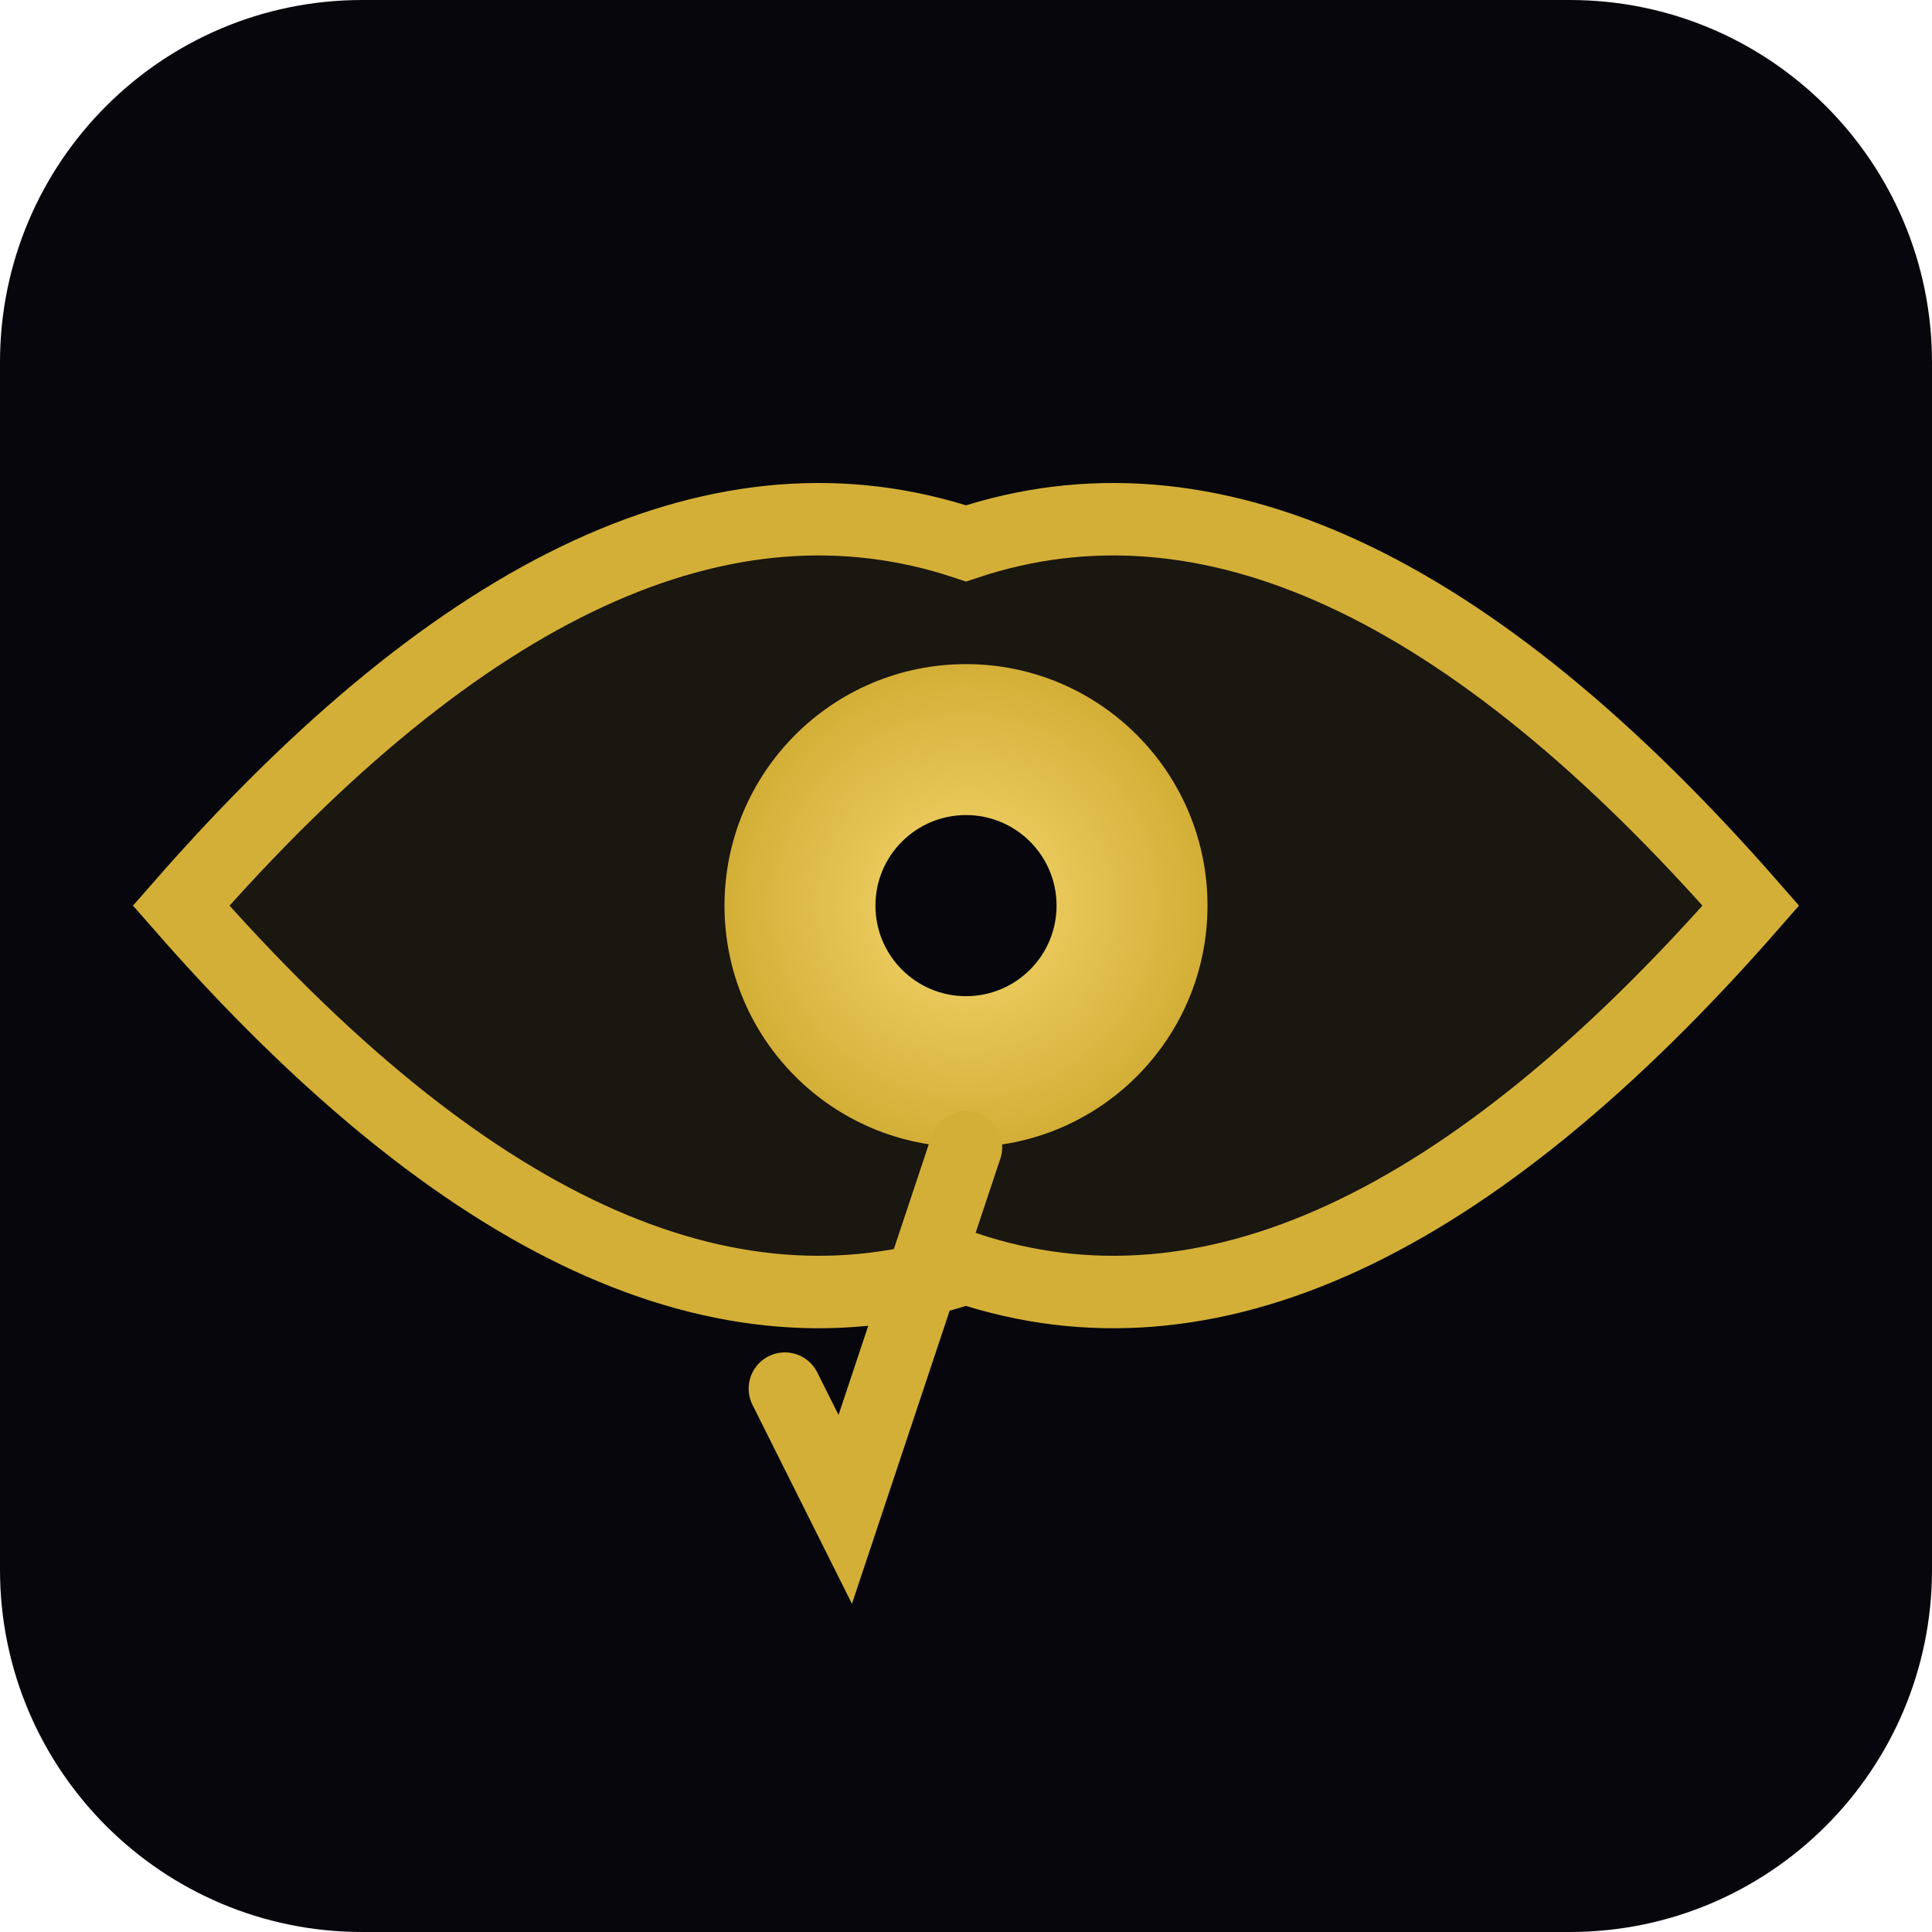
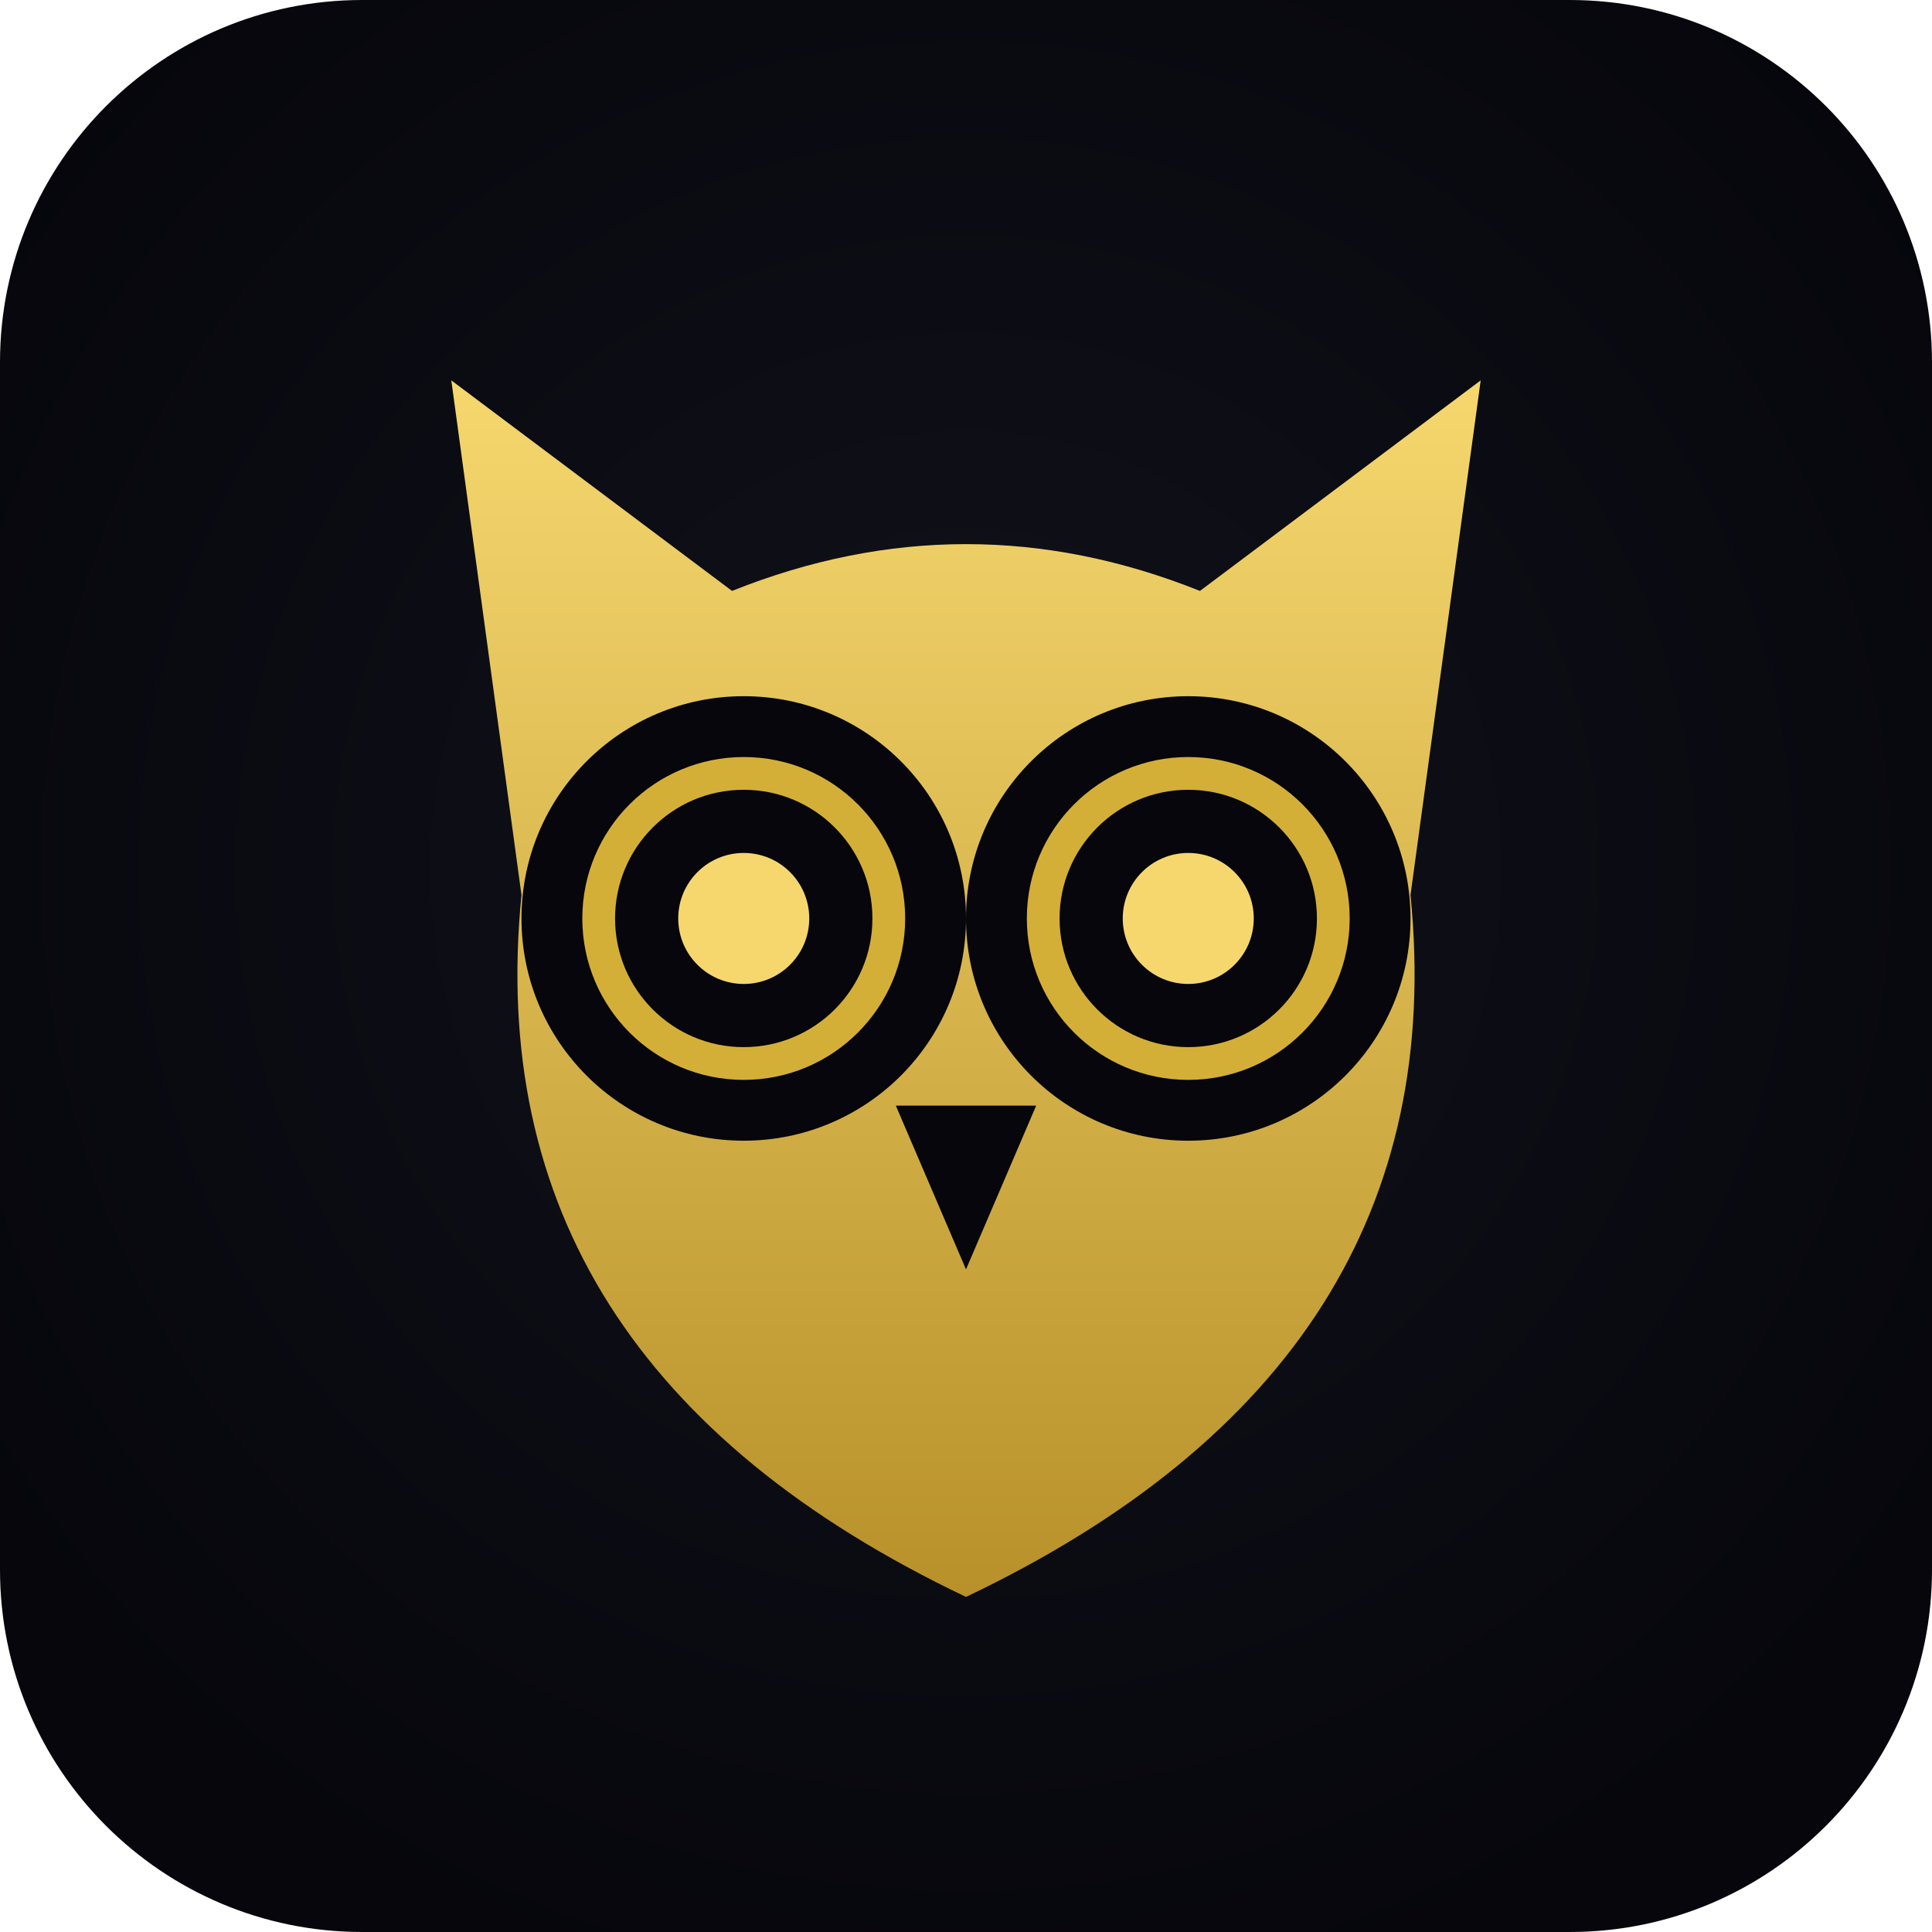
- <svg xmlns="http://www.w3.org/2000/svg" viewBox="0 0 32 32" width="32" height="32">
+ <svg xmlns="http://www.w3.org/2000/svg" viewBox="0 0 512 512" width="512" height="512">
  <defs>
-     <radialGradient id="iris" cx="50%" cy="50%" r="50%">
+     <radialGradient id="bg" cx="50%" cy="45%" r="60%">
+       <stop offset="0%" stop-color="#12121C" />
+       <stop offset="100%" stop-color="#06060C" />
+     </radialGradient>
+     <linearGradient id="gold" x1="0" y1="0" x2="0" y2="1">
      <stop offset="0%" stop-color="#F5D76E" />
-       <stop offset="100%" stop-color="#D4AF37" />
-     </radialGradient>
+       <stop offset="100%" stop-color="#B8912A" />
+     </linearGradient>
  </defs>
-   <rect width="32" height="32" rx="6" fill="#06060C" />
-   <path d="M3 15 Q10 7 16 9 Q22 7 29 15 Q22 23 16 21 Q10 23 3 15Z" fill="rgba(212,175,55,0.1)" stroke="#D4AF37" stroke-width="1.2" />
-   <circle cx="16" cy="15" r="4" fill="url(#iris)" />
-   <circle cx="16" cy="15" r="1.5" fill="#06060C" />
-   <path d="M16 19 L14 25 L13 23" stroke="#D4AF37" stroke-width="1.2" fill="none" stroke-linecap="round" />
+   <rect width="512" height="512" rx="96" fill="url(#bg)" />
+   <g transform="translate(256 262) scale(6.2) translate(-32 -34)">
+     <path d="M10 8 L22 17 Q32 13 42 17 L54 8 L51 30 Q53 50 32 60 Q11 50 13 30 Z" fill="url(#gold)" />
+     <circle cx="22.5" cy="31" r="9.5" fill="#06060C" />
+     <circle cx="41.5" cy="31" r="9.5" fill="#06060C" />
+     <circle cx="22.5" cy="31" r="6.2" fill="none" stroke="#D4AF37" stroke-width="1.4" />
+     <circle cx="41.5" cy="31" r="6.2" fill="none" stroke="#D4AF37" stroke-width="1.4" />
+     <circle cx="22.5" cy="31" r="2.8" fill="#F5D76E" />
+     <circle cx="41.5" cy="31" r="2.8" fill="#F5D76E" />
+     <path d="M29 39 L35 39 L32 46 Z" fill="#06060C" />
+   </g>
</svg>
